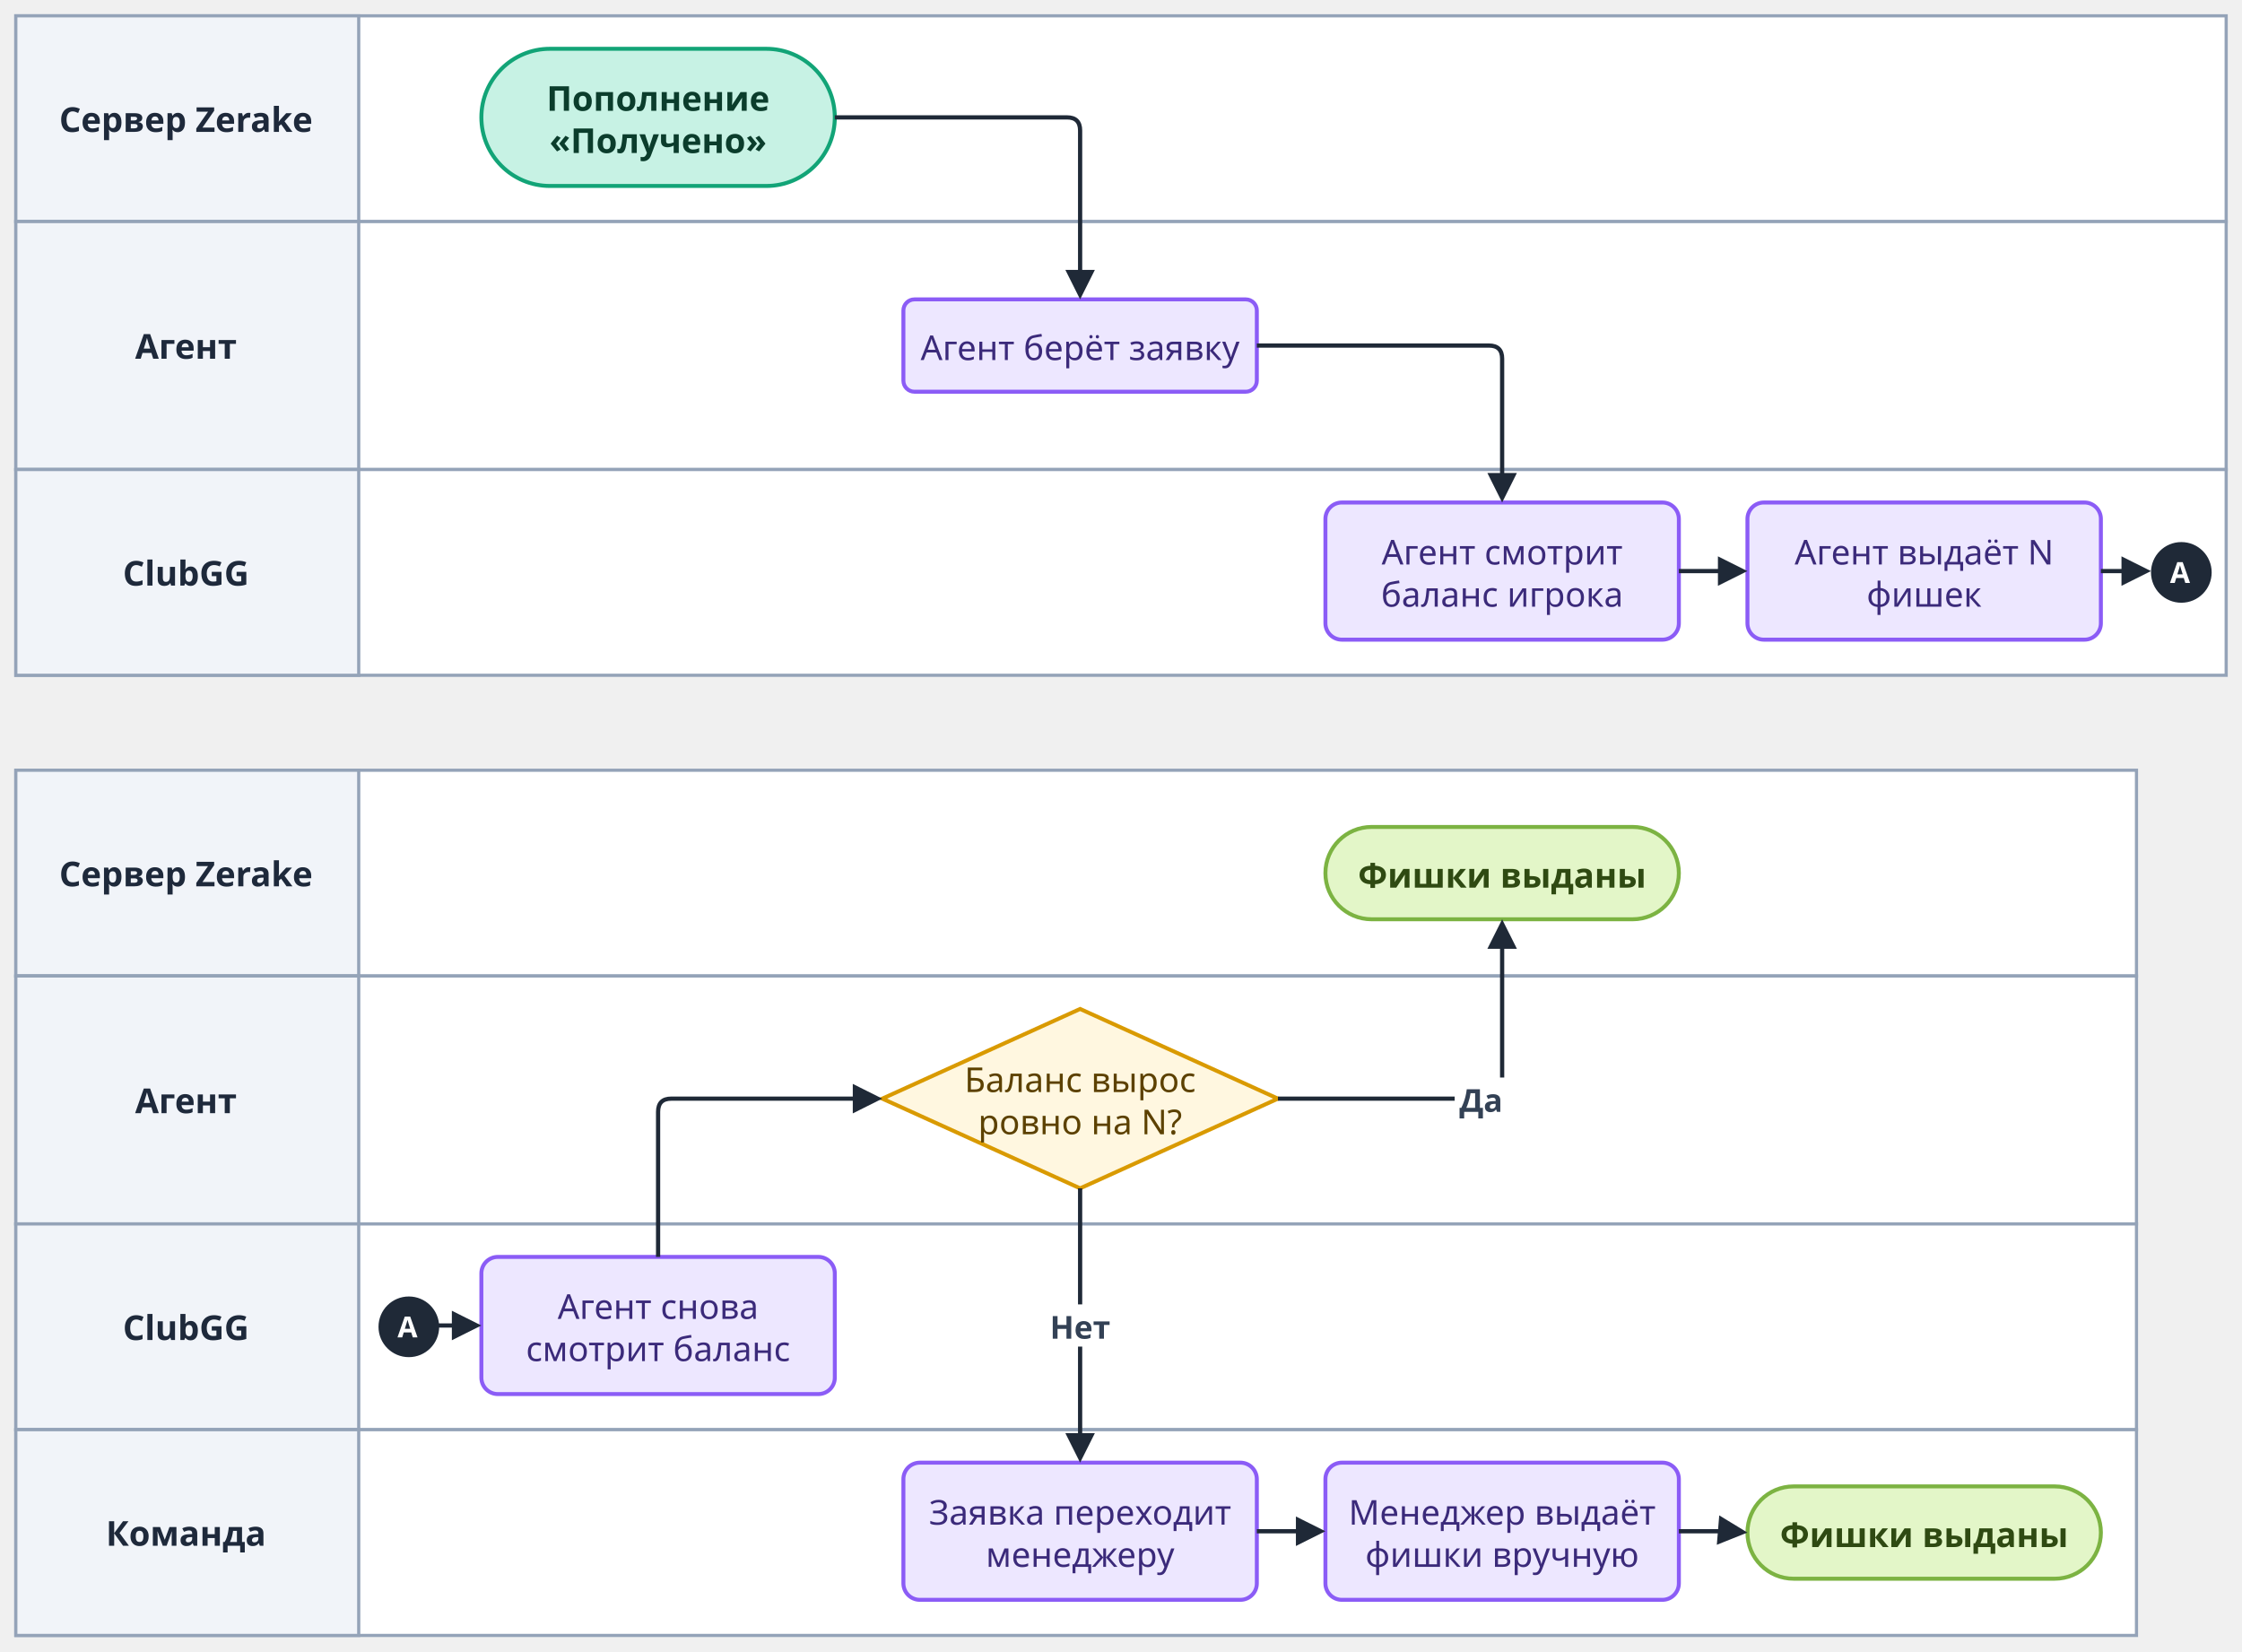
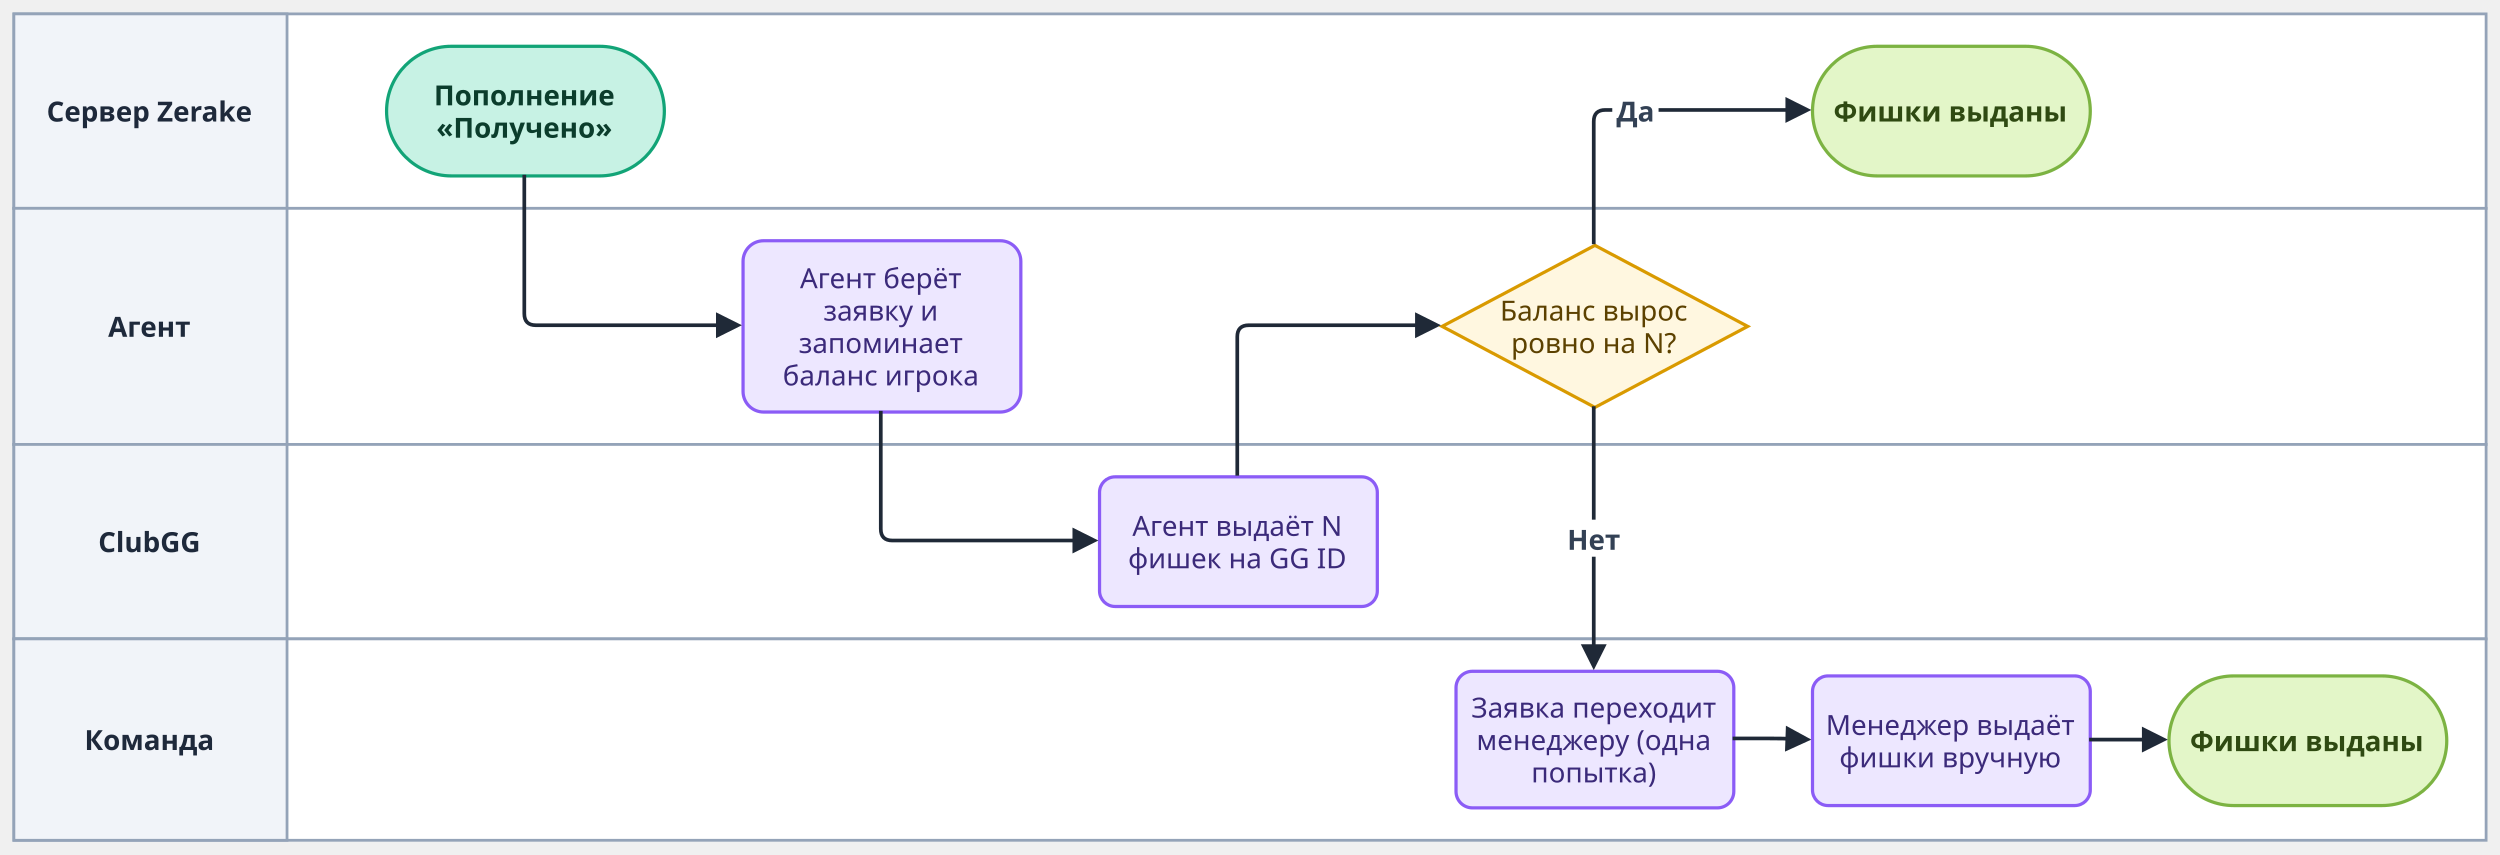
- <svg xmlns="http://www.w3.org/2000/svg" width="850" height="626" role="img" aria-label="Агент выдаёт фишки" viewBox="775.5 -5.5 850 626" style="">
+ <svg xmlns="http://www.w3.org/2000/svg" width="1080" height="369" role="img" aria-label="Агент выдаёт фишки" viewBox="660.5 -4.5 1080 369" style="">
  <g>
    <g />
-     <g transform="translate(781,0) scale(1)">
+     <g transform="translate(666,1) scale(1)">
      <g transform="translate(0.5,0.5)" style="visibility: visible;">
-         <rect x="0" y="0" width="838" height="78" fill="#ffffff" stroke="#94a3b8" stroke-width="1.2" pointer-events="all" style="fill: light-dark(rgb(255, 255, 255), rgb(18, 18, 18)); stroke: light-dark(rgb(148, 163, 184), rgb(87, 100, 118));" />
+         <rect x="0" y="0" width="1068" height="84" fill="#ffffff" stroke="#94a3b8" stroke-width="1.2" pointer-events="all" style="fill: light-dark(rgb(255, 255, 255), rgb(18, 18, 18)); stroke: light-dark(rgb(148, 163, 184), rgb(87, 100, 118));" />
      </g>
      <g transform="translate(0.5,0.5)" style="visibility: visible;">
-         <rect x="0" y="0" width="130" height="78" fill="#f1f4f9" stroke="#94a3b8" stroke-width="1.2" pointer-events="all" style="fill: light-dark(rgb(241, 244, 249), rgb(25, 28, 32)); stroke: light-dark(rgb(148, 163, 184), rgb(87, 100, 118));" />
+         <rect x="0" y="0" width="118" height="84" fill="#f1f4f9" stroke="#94a3b8" stroke-width="1.2" pointer-events="all" style="fill: light-dark(rgb(241, 244, 249), rgb(25, 28, 32)); stroke: light-dark(rgb(148, 163, 184), rgb(87, 100, 118));" />
      </g>
      <g style="">
-         <g fill="#1E293B" font-family="'Segoe UI'" font-weight="bold" text-anchor="middle" font-size="13px" style="fill: light-dark(rgb(30, 41, 59), rgb(195, 204, 220));">
-           <text x="65" y="44.5">Сервер Zerake</text>
+         <g fill="#1E293B" font-family="'Segoe UI'" font-weight="bold" text-anchor="middle" font-size="12px" style="fill: light-dark(rgb(30, 41, 59), rgb(195, 204, 220));">
+           <text x="59" y="47">Сервер Zerake</text>
        </g>
      </g>
      <g transform="translate(0.5,0.5)" style="visibility: visible;">
-         <rect x="0" y="78" width="838" height="94" fill="#ffffff" stroke="#94a3b8" stroke-width="1.2" pointer-events="all" style="fill: light-dark(rgb(255, 255, 255), rgb(18, 18, 18)); stroke: light-dark(rgb(148, 163, 184), rgb(87, 100, 118));" />
+         <rect x="0" y="84" width="1068" height="102" fill="#ffffff" stroke="#94a3b8" stroke-width="1.2" pointer-events="all" style="fill: light-dark(rgb(255, 255, 255), rgb(18, 18, 18)); stroke: light-dark(rgb(148, 163, 184), rgb(87, 100, 118));" />
      </g>
      <g transform="translate(0.5,0.5)" style="visibility: visible;">
-         <rect x="0" y="78" width="130" height="94" fill="#f1f4f9" stroke="#94a3b8" stroke-width="1.2" pointer-events="all" style="fill: light-dark(rgb(241, 244, 249), rgb(25, 28, 32)); stroke: light-dark(rgb(148, 163, 184), rgb(87, 100, 118));" />
+         <rect x="0" y="84" width="118" height="102" fill="#f1f4f9" stroke="#94a3b8" stroke-width="1.2" pointer-events="all" style="fill: light-dark(rgb(241, 244, 249), rgb(25, 28, 32)); stroke: light-dark(rgb(148, 163, 184), rgb(87, 100, 118));" />
      </g>
      <g style="">
-         <g fill="#1E293B" font-family="'Segoe UI'" font-weight="bold" text-anchor="middle" font-size="13px" style="fill: light-dark(rgb(30, 41, 59), rgb(195, 204, 220));">
-           <text x="65" y="130.5">Агент</text>
+         <g fill="#1E293B" font-family="'Segoe UI'" font-weight="bold" text-anchor="middle" font-size="12px" style="fill: light-dark(rgb(30, 41, 59), rgb(195, 204, 220));">
+           <text x="59" y="140">Агент</text>
        </g>
      </g>
      <g transform="translate(0.5,0.5)" style="visibility: visible;">
-         <rect x="0" y="172" width="838" height="78" fill="#ffffff" stroke="#94a3b8" stroke-width="1.2" pointer-events="all" style="fill: light-dark(rgb(255, 255, 255), rgb(18, 18, 18)); stroke: light-dark(rgb(148, 163, 184), rgb(87, 100, 118));" />
+         <rect x="0" y="186" width="1068" height="84" fill="#ffffff" stroke="#94a3b8" stroke-width="1.2" pointer-events="all" style="fill: light-dark(rgb(255, 255, 255), rgb(18, 18, 18)); stroke: light-dark(rgb(148, 163, 184), rgb(87, 100, 118));" />
      </g>
      <g transform="translate(0.5,0.5)" style="visibility: visible;">
-         <rect x="0" y="172" width="130" height="78" fill="#f1f4f9" stroke="#94a3b8" stroke-width="1.2" pointer-events="all" style="fill: light-dark(rgb(241, 244, 249), rgb(25, 28, 32)); stroke: light-dark(rgb(148, 163, 184), rgb(87, 100, 118));" />
+         <rect x="0" y="186" width="118" height="84" fill="#f1f4f9" stroke="#94a3b8" stroke-width="1.2" pointer-events="all" style="fill: light-dark(rgb(241, 244, 249), rgb(25, 28, 32)); stroke: light-dark(rgb(148, 163, 184), rgb(87, 100, 118));" />
      </g>
      <g style="">
-         <g fill="#1E293B" font-family="'Segoe UI'" font-weight="bold" text-anchor="middle" font-size="13px" style="fill: light-dark(rgb(30, 41, 59), rgb(195, 204, 220));">
-           <text x="65" y="216.5">ClubGG</text>
+         <g fill="#1E293B" font-family="'Segoe UI'" font-weight="bold" text-anchor="middle" font-size="12px" style="fill: light-dark(rgb(30, 41, 59), rgb(195, 204, 220));">
+           <text x="59" y="233">ClubGG</text>
        </g>
      </g>
      <g transform="translate(0.5,0.5)" style="visibility: visible;">
-         <rect x="0" y="286" width="804" height="78" fill="#ffffff" stroke="#94a3b8" stroke-width="1.2" pointer-events="all" style="fill: light-dark(rgb(255, 255, 255), rgb(18, 18, 18)); stroke: light-dark(rgb(148, 163, 184), rgb(87, 100, 118));" />
+         <rect x="0" y="270" width="1068" height="87" fill="#ffffff" stroke="#94a3b8" stroke-width="1.2" pointer-events="all" style="fill: light-dark(rgb(255, 255, 255), rgb(18, 18, 18)); stroke: light-dark(rgb(148, 163, 184), rgb(87, 100, 118));" />
      </g>
      <g transform="translate(0.5,0.5)" style="visibility: visible;">
-         <rect x="0" y="286" width="130" height="78" fill="#f1f4f9" stroke="#94a3b8" stroke-width="1.2" pointer-events="all" style="fill: light-dark(rgb(241, 244, 249), rgb(25, 28, 32)); stroke: light-dark(rgb(148, 163, 184), rgb(87, 100, 118));" />
+         <rect x="0" y="270" width="118" height="87" fill="#f1f4f9" stroke="#94a3b8" stroke-width="1.2" pointer-events="all" style="fill: light-dark(rgb(241, 244, 249), rgb(25, 28, 32)); stroke: light-dark(rgb(148, 163, 184), rgb(87, 100, 118));" />
      </g>
      <g style="">
-         <g fill="#1E293B" font-family="'Segoe UI'" font-weight="bold" text-anchor="middle" font-size="13px" style="fill: light-dark(rgb(30, 41, 59), rgb(195, 204, 220));">
-           <text x="65" y="330.5">Сервер Zerake</text>
+         <g fill="#1E293B" font-family="'Segoe UI'" font-weight="bold" text-anchor="middle" font-size="12px" style="fill: light-dark(rgb(30, 41, 59), rgb(195, 204, 220));">
+           <text x="59" y="318.5">Команда</text>
        </g>
      </g>
      <g transform="translate(0.5,0.5)" style="visibility: visible;">
-         <rect x="0" y="364" width="804" height="94" fill="#ffffff" stroke="#94a3b8" stroke-width="1.2" pointer-events="all" style="fill: light-dark(rgb(255, 255, 255), rgb(18, 18, 18)); stroke: light-dark(rgb(148, 163, 184), rgb(87, 100, 118));" />
-       </g>
-       <g transform="translate(0.5,0.5)" style="visibility: visible;">
-         <rect x="0" y="364" width="130" height="94" fill="#f1f4f9" stroke="#94a3b8" stroke-width="1.2" pointer-events="all" style="fill: light-dark(rgb(241, 244, 249), rgb(25, 28, 32)); stroke: light-dark(rgb(148, 163, 184), rgb(87, 100, 118));" />
+         <rect x="161" y="14" width="120" height="56" rx="28" ry="28" fill="#c7f2e4" stroke="#12a477" stroke-width="1.4" pointer-events="all" style="fill: light-dark(rgb(199, 242, 228), rgb(9, 46, 34)); stroke: light-dark(rgb(18, 164, 119), rgb(29, 155, 116));" />
      </g>
      <g style="">
-         <g fill="#1E293B" font-family="'Segoe UI'" font-weight="bold" text-anchor="middle" font-size="13px" style="fill: light-dark(rgb(30, 41, 59), rgb(195, 204, 220));">
-           <text x="65" y="416.5">Агент</text>
+         <g fill="#0B3D2C" font-family="'Segoe UI'" font-weight="bold" text-anchor="middle" font-size="12px" style="fill: light-dark(rgb(11, 61, 44), rgb(162, 205, 191));">
+           <text x="221" y="40">Пополнение</text>
+           <text x="221" y="54">«Получено»</text>
        </g>
      </g>
      <g transform="translate(0.5,0.5)" style="visibility: visible;">
-         <rect x="0" y="458" width="804" height="78" fill="#ffffff" stroke="#94a3b8" stroke-width="1.2" pointer-events="all" style="fill: light-dark(rgb(255, 255, 255), rgb(18, 18, 18)); stroke: light-dark(rgb(148, 163, 184), rgb(87, 100, 118));" />
-       </g>
-       <g transform="translate(0.5,0.5)" style="visibility: visible;">
-         <rect x="0" y="458" width="130" height="78" fill="#f1f4f9" stroke="#94a3b8" stroke-width="1.2" pointer-events="all" style="fill: light-dark(rgb(241, 244, 249), rgb(25, 28, 32)); stroke: light-dark(rgb(148, 163, 184), rgb(87, 100, 118));" />
+         <rect x="315" y="98" width="120" height="74" rx="8.88" ry="8.88" fill="#ede7ff" stroke="#8b5cf6" stroke-width="1.4" pointer-events="all" style="fill: light-dark(rgb(237, 231, 255), rgb(38, 33, 53)); stroke: light-dark(rgb(139, 92, 246), rgb(162, 122, 254));" />
      </g>
      <g style="">
-         <g fill="#1E293B" font-family="'Segoe UI'" font-weight="bold" text-anchor="middle" font-size="13px" style="fill: light-dark(rgb(30, 41, 59), rgb(195, 204, 220));">
-           <text x="65" y="502.5">ClubGG</text>
+         <g fill="#3B2A7A" font-family="'Segoe UI'" text-anchor="middle" font-size="12px" style="fill: light-dark(rgb(59, 42, 122), rgb(200, 185, 254));">
+           <text x="375" y="119">Агент берёт</text>
+           <text x="375" y="133">заявку и</text>
+           <text x="375" y="147">запоминает</text>
+           <text x="375" y="161">баланс игрока</text>
        </g>
      </g>
      <g transform="translate(0.5,0.5)" style="visibility: visible;">
-         <rect x="0" y="536" width="804" height="78" fill="#ffffff" stroke="#94a3b8" stroke-width="1.2" pointer-events="all" style="fill: light-dark(rgb(255, 255, 255), rgb(18, 18, 18)); stroke: light-dark(rgb(148, 163, 184), rgb(87, 100, 118));" />
+         <rect x="469" y="200" width="120" height="56" rx="6.72" ry="6.72" fill="#ede7ff" stroke="#8b5cf6" stroke-width="1.4" pointer-events="all" style="fill: light-dark(rgb(237, 231, 255), rgb(38, 33, 53)); stroke: light-dark(rgb(139, 92, 246), rgb(162, 122, 254));" />
+       </g>
+       <g style="">
+         <g fill="#3B2A7A" font-family="'Segoe UI'" text-anchor="middle" font-size="12px" style="fill: light-dark(rgb(59, 42, 122), rgb(200, 185, 254));">
+           <text x="529" y="226">Агент выдаёт N</text>
+           <text x="529" y="240">фишек на GG ID</text>
+         </g>
      </g>
      <g transform="translate(0.5,0.5)" style="visibility: visible;">
-         <rect x="0" y="536" width="130" height="78" fill="#f1f4f9" stroke="#94a3b8" stroke-width="1.2" pointer-events="all" style="fill: light-dark(rgb(241, 244, 249), rgb(25, 28, 32)); stroke: light-dark(rgb(148, 163, 184), rgb(87, 100, 118));" />
+         <path d="M 683 100 L 749 135 L 683 170 L 617 135 Z" fill="#fff7e0" stroke="#d99a00" stroke-width="1.4" stroke-miterlimit="10" pointer-events="all" style="fill: light-dark(rgb(255, 247, 224), rgb(32, 25, 5)); stroke: light-dark(rgb(217, 154, 0), rgb(155, 101, 0));" />
      </g>
      <g style="">
-         <g fill="#1E293B" font-family="'Segoe UI'" font-weight="bold" text-anchor="middle" font-size="13px" style="fill: light-dark(rgb(30, 41, 59), rgb(195, 204, 220));">
-           <text x="65" y="580.5">Команда</text>
+         <g fill="#5C4100" font-family="'Segoe UI'" text-anchor="middle" font-size="12px" style="fill: light-dark(rgb(92, 65, 0), rgb(202, 179, 123));">
+           <text x="683" y="133">Баланс вырос</text>
+           <text x="683" y="147">ровно на N?</text>
+         </g>
+       </g>
+       <g transform="translate(0.5,0.5)" style="visibility: visible;">
+         <rect x="777" y="14" width="120" height="56" rx="28" ry="28" fill="#e3f6c8" stroke="#7cb342" stroke-width="1.4" pointer-events="all" style="fill: light-dark(rgb(227, 246, 200), rgb(22, 38, 0)); stroke: light-dark(rgb(124, 179, 66), rgb(69, 117, 20));" />
+       </g>
+       <g style="">
+         <g fill="#2F4A12" font-family="'Segoe UI'" font-weight="bold" text-anchor="middle" font-size="12px" style="fill: light-dark(rgb(47, 74, 18), rgb(168, 191, 143));">
+           <text x="837" y="47">Фишки выданы</text>
+         </g>
+       </g>
+       <g transform="translate(0.5,0.5)" style="visibility: visible;">
+         <rect x="623" y="284" width="120" height="59" rx="7.08" ry="7.08" fill="#ede7ff" stroke="#8b5cf6" stroke-width="1.4" pointer-events="all" style="fill: light-dark(rgb(237, 231, 255), rgb(38, 33, 53)); stroke: light-dark(rgb(139, 92, 246), rgb(162, 122, 254));" />
+       </g>
+       <g style="">
+         <g fill="#3B2A7A" font-family="'Segoe UI'" text-anchor="middle" font-size="12px" style="fill: light-dark(rgb(59, 42, 122), rgb(200, 185, 254));">
+           <text x="683" y="304.5">Заявка переходит</text>
+           <text x="683" y="318.5">менеджеру (одна</text>
+           <text x="683" y="332.5">попытка)</text>
+         </g>
+       </g>
+       <g transform="translate(0.5,0.5)" style="visibility: visible;">
+         <rect x="777" y="286" width="120" height="56" rx="6.72" ry="6.72" fill="#ede7ff" stroke="#8b5cf6" stroke-width="1.4" pointer-events="all" style="fill: light-dark(rgb(237, 231, 255), rgb(38, 33, 53)); stroke: light-dark(rgb(139, 92, 246), rgb(162, 122, 254));" />
+       </g>
+       <g style="">
+         <g fill="#3B2A7A" font-family="'Segoe UI'" text-anchor="middle" font-size="12px" style="fill: light-dark(rgb(59, 42, 122), rgb(200, 185, 254));">
+           <text x="837" y="312">Менеджер выдаёт</text>
+           <text x="837" y="326">фишки вручную</text>
+         </g>
+       </g>
+       <g transform="translate(0.5,0.5)" style="visibility: visible;">
+         <rect x="931" y="286" width="120" height="56" rx="28" ry="28" fill="#e3f6c8" stroke="#7cb342" stroke-width="1.4" pointer-events="all" style="fill: light-dark(rgb(227, 246, 200), rgb(22, 38, 0)); stroke: light-dark(rgb(124, 179, 66), rgb(69, 117, 20));" />
+       </g>
+       <g style="">
+         <g fill="#2F4A12" font-family="'Segoe UI'" font-weight="bold" text-anchor="middle" font-size="12px" style="fill: light-dark(rgb(47, 74, 18), rgb(168, 191, 143));">
+           <text x="991" y="319">Фишки выданы</text>
        </g>
      </g>
      <g style="visibility: visible;">
-         <rect x="177" y="13" width="134" height="52" rx="26" ry="26" fill="#c7f2e4" stroke="#12a477" stroke-width="1.5" pointer-events="all" style="fill: light-dark(rgb(199, 242, 228), rgb(9, 46, 34)); stroke: light-dark(rgb(18, 164, 119), rgb(29, 155, 116));" />
+         <path d="M 221 70 L 221 130 Q 221 135 226 135 L 304.61 135" fill="none" stroke="white" stroke-width="9.6" stroke-miterlimit="10" pointer-events="stroke" style="stroke: light-dark(rgb(31, 41, 55), rgb(196, 204, 216));" visibility="hidden" vector-effect="non-scaling-stroke" />
+         <path d="M 221 70 L 221 130 Q 221 135 226 135 L 304.61 135" fill="none" stroke="#1f2937" stroke-width="1.6" stroke-miterlimit="10" pointer-events="stroke" style="stroke: light-dark(rgb(31, 41, 55), rgb(196, 204, 216));" />
+         <path d="M 313.21 135 L 304.61 139.3 L 304.61 130.7 Z" fill="#1f2937" stroke="#1f2937" stroke-width="1.6" stroke-miterlimit="10" pointer-events="all" style="fill: light-dark(rgb(31, 41, 55), rgb(196, 204, 216)); stroke: light-dark(rgb(31, 41, 55), rgb(196, 204, 216));" />
+       </g>
+       <g style="visibility: visible;">
+         <path d="M 375 172 L 375 223 Q 375 228 380 228 L 458.61 228" fill="none" stroke="white" stroke-width="9.6" stroke-miterlimit="10" pointer-events="stroke" style="stroke: light-dark(rgb(31, 41, 55), rgb(196, 204, 216));" visibility="hidden" vector-effect="non-scaling-stroke" />
+         <path d="M 375 172 L 375 223 Q 375 228 380 228 L 458.61 228" fill="none" stroke="#1f2937" stroke-width="1.6" stroke-miterlimit="10" pointer-events="stroke" style="stroke: light-dark(rgb(31, 41, 55), rgb(196, 204, 216));" />
+         <path d="M 467.21 228 L 458.61 232.3 L 458.61 223.7 Z" fill="#1f2937" stroke="#1f2937" stroke-width="1.6" stroke-miterlimit="10" pointer-events="all" style="fill: light-dark(rgb(31, 41, 55), rgb(196, 204, 216)); stroke: light-dark(rgb(31, 41, 55), rgb(196, 204, 216));" />
+       </g>
+       <g style="visibility: visible;">
+         <path d="M 529 200 L 529 140 Q 529 135 534 135 L 606.61 135" fill="none" stroke="white" stroke-width="9.6" stroke-miterlimit="10" pointer-events="stroke" style="stroke: light-dark(rgb(31, 41, 55), rgb(196, 204, 216));" visibility="hidden" vector-effect="non-scaling-stroke" />
+         <path d="M 529 200 L 529 140 Q 529 135 534 135 L 606.61 135" fill="none" stroke="#1f2937" stroke-width="1.6" stroke-miterlimit="10" pointer-events="stroke" style="stroke: light-dark(rgb(31, 41, 55), rgb(196, 204, 216));" />
+         <path d="M 615.21 135 L 606.61 139.3 L 606.61 130.7 Z" fill="#1f2937" stroke="#1f2937" stroke-width="1.6" stroke-miterlimit="10" pointer-events="all" style="fill: light-dark(rgb(31, 41, 55), rgb(196, 204, 216)); stroke: light-dark(rgb(31, 41, 55), rgb(196, 204, 216));" />
+       </g>
+       <g style="visibility: visible;">
+         <path d="M 683 100 L 683 47 Q 683 42 688 42 L 766.61 42" fill="none" stroke="white" stroke-width="9.6" stroke-miterlimit="10" pointer-events="stroke" style="stroke: light-dark(rgb(31, 41, 55), rgb(196, 204, 216));" visibility="hidden" vector-effect="non-scaling-stroke" />
+         <path d="M 683 100 L 683 47 Q 683 42 688 42 L 766.61 42" fill="none" stroke="#1f2937" stroke-width="1.6" stroke-miterlimit="10" pointer-events="stroke" style="stroke: light-dark(rgb(31, 41, 55), rgb(196, 204, 216));" />
+         <path d="M 775.21 42 L 766.61 46.3 L 766.61 37.7 Z" fill="#1f2937" stroke="#1f2937" stroke-width="1.6" stroke-miterlimit="10" pointer-events="all" style="fill: light-dark(rgb(31, 41, 55), rgb(196, 204, 216)); stroke: light-dark(rgb(31, 41, 55), rgb(196, 204, 216));" />
      </g>
      <g style="">
-         <g fill="#0B3D2C" font-family="'Segoe UI'" font-weight="bold" text-anchor="middle" font-size="13px" style="fill: light-dark(rgb(11, 61, 44), rgb(162, 205, 191));">
-           <text x="244" y="36.5">Пополнение</text>
-           <text x="244" y="52.5">«Получено»</text>
+         <g fill="#334155" font-family="'Segoe UI'" font-weight="bold" text-anchor="middle" font-size="12px" style="fill: light-dark(rgb(51, 65, 85), rgb(172, 184, 201));">
+           <rect fill="#FFFFFF" stroke="none" x="691" y="34" width="20" height="16" stroke-width="0" style="fill: light-dark(rgb(255, 255, 255), rgb(18, 18, 18));" />
+           <text x="701" y="47">Да</text>
        </g>
      </g>
      <g style="visibility: visible;">
-         <rect x="337" y="108" width="134" height="35" rx="4.2" ry="4.2" fill="#ede7ff" stroke="#8b5cf6" stroke-width="1.5" pointer-events="all" style="fill: light-dark(rgb(237, 231, 255), rgb(38, 33, 53)); stroke: light-dark(rgb(139, 92, 246), rgb(162, 122, 254));" />
+         <path d="M 683 170 L 683 273.61" fill="none" stroke="white" stroke-width="9.6" stroke-miterlimit="10" pointer-events="stroke" style="stroke: light-dark(rgb(31, 41, 55), rgb(196, 204, 216));" visibility="hidden" vector-effect="non-scaling-stroke" />
+         <path d="M 683 170 L 683 273.61" fill="none" stroke="#1f2937" stroke-width="1.6" stroke-miterlimit="10" pointer-events="stroke" style="stroke: light-dark(rgb(31, 41, 55), rgb(196, 204, 216));" />
+         <path d="M 683 282.21 L 678.7 273.61 L 687.3 273.61 Z" fill="#1f2937" stroke="#1f2937" stroke-width="1.6" stroke-miterlimit="10" pointer-events="all" style="fill: light-dark(rgb(31, 41, 55), rgb(196, 204, 216)); stroke: light-dark(rgb(31, 41, 55), rgb(196, 204, 216));" />
      </g>
      <g style="">
-         <g fill="#3B2A7A" font-family="'Segoe UI'" text-anchor="middle" font-size="13px" style="fill: light-dark(rgb(59, 42, 122), rgb(200, 185, 254));">
-           <text x="404" y="131">Агент берёт заявку</text>
+         <g fill="#334155" font-family="'Segoe UI'" font-weight="bold" text-anchor="middle" font-size="12px" style="fill: light-dark(rgb(51, 65, 85), rgb(172, 184, 201));">
+           <rect fill="#FFFFFF" stroke="none" x="671" y="219" width="24" height="16" stroke-width="0" style="fill: light-dark(rgb(255, 255, 255), rgb(18, 18, 18));" />
+           <text x="683" y="232">Нет</text>
        </g>
      </g>
      <g style="visibility: visible;">
-         <rect x="497" y="185" width="134" height="52" rx="6.24" ry="6.24" fill="#ede7ff" stroke="#8b5cf6" stroke-width="1.5" pointer-events="all" style="fill: light-dark(rgb(237, 231, 255), rgb(38, 33, 53)); stroke: light-dark(rgb(139, 92, 246), rgb(162, 122, 254));" />
-       </g>
-       <g style="">
-         <g fill="#3B2A7A" font-family="'Segoe UI'" text-anchor="middle" font-size="13px" style="fill: light-dark(rgb(59, 42, 122), rgb(200, 185, 254));">
-           <text x="564" y="208.5">Агент смотрит</text>
-           <text x="564" y="224.5">баланс игрока</text>
-         </g>
+         <path d="M 743 313.5 L 758 313.5 Q 763 313.5 764.81 313.56 L 766.62 313.63" fill="none" stroke="white" stroke-width="9.6" stroke-miterlimit="10" pointer-events="stroke" style="stroke: light-dark(rgb(31, 41, 55), rgb(196, 204, 216));" visibility="hidden" vector-effect="non-scaling-stroke" />
+         <path d="M 743 313.5 L 758 313.5 Q 763 313.5 764.81 313.56 L 766.62 313.63" fill="none" stroke="#1f2937" stroke-width="1.6" stroke-miterlimit="10" pointer-events="stroke" style="stroke: light-dark(rgb(31, 41, 55), rgb(196, 204, 216));" />
+         <path d="M 775.21 313.94 L 766.46 317.93 L 766.77 309.33 Z" fill="#1f2937" stroke="#1f2937" stroke-width="1.6" stroke-miterlimit="10" pointer-events="all" style="fill: light-dark(rgb(31, 41, 55), rgb(196, 204, 216)); stroke: light-dark(rgb(31, 41, 55), rgb(196, 204, 216));" />
      </g>
      <g style="visibility: visible;">
-         <rect x="657" y="185" width="134" height="52" rx="6.24" ry="6.24" fill="#ede7ff" stroke="#8b5cf6" stroke-width="1.5" pointer-events="all" style="fill: light-dark(rgb(237, 231, 255), rgb(38, 33, 53)); stroke: light-dark(rgb(139, 92, 246), rgb(162, 122, 254));" />
-       </g>
-       <g style="">
-         <g fill="#3B2A7A" font-family="'Segoe UI'" text-anchor="middle" font-size="13px" style="fill: light-dark(rgb(59, 42, 122), rgb(200, 185, 254));">
-           <text x="724" y="208.5">Агент выдаёт N</text>
-           <text x="724" y="224.5">фишек</text>
-         </g>
-       </g>
-       <g style="visibility: visible;">
-         <rect x="177" y="471" width="134" height="52" rx="6.24" ry="6.24" fill="#ede7ff" stroke="#8b5cf6" stroke-width="1.5" pointer-events="all" style="fill: light-dark(rgb(237, 231, 255), rgb(38, 33, 53)); stroke: light-dark(rgb(139, 92, 246), rgb(162, 122, 254));" />
-       </g>
-       <g style="">
-         <g fill="#3B2A7A" font-family="'Segoe UI'" text-anchor="middle" font-size="13px" style="fill: light-dark(rgb(59, 42, 122), rgb(200, 185, 254));">
-           <text x="244" y="494.5">Агент снова</text>
-           <text x="244" y="510.5">смотрит баланс</text>
-         </g>
-       </g>
-       <g style="visibility: visible;">
-         <path d="M 404 377 L 479 411 L 404 445 L 329 411 Z" fill="#fff7e0" stroke="#d99a00" stroke-width="1.5" stroke-miterlimit="10" pointer-events="all" style="fill: light-dark(rgb(255, 247, 224), rgb(32, 25, 5)); stroke: light-dark(rgb(217, 154, 0), rgb(155, 101, 0));" />
-       </g>
-       <g style="">
-         <g fill="#5C4100" font-family="'Segoe UI'" text-anchor="middle" font-size="13px" style="fill: light-dark(rgb(92, 65, 0), rgb(202, 179, 123));">
-           <text x="404" y="408.5">Баланс вырос</text>
-           <text x="404" y="424.5">ровно на N?</text>
-         </g>
-       </g>
-       <g style="visibility: visible;">
-         <rect x="337" y="549" width="134" height="52" rx="6.24" ry="6.24" fill="#ede7ff" stroke="#8b5cf6" stroke-width="1.5" pointer-events="all" style="fill: light-dark(rgb(237, 231, 255), rgb(38, 33, 53)); stroke: light-dark(rgb(139, 92, 246), rgb(162, 122, 254));" />
-       </g>
-       <g style="">
-         <g fill="#3B2A7A" font-family="'Segoe UI'" text-anchor="middle" font-size="13px" style="fill: light-dark(rgb(59, 42, 122), rgb(200, 185, 254));">
-           <text x="404" y="572.5">Заявка переходит</text>
-           <text x="404" y="588.5">менеджеру</text>
-         </g>
-       </g>
-       <g style="visibility: visible;">
-         <rect x="497" y="308" width="134" height="35" rx="17.5" ry="17.5" fill="#e3f6c8" stroke="#7cb342" stroke-width="1.5" pointer-events="all" style="fill: light-dark(rgb(227, 246, 200), rgb(22, 38, 0)); stroke: light-dark(rgb(124, 179, 66), rgb(69, 117, 20));" />
-       </g>
-       <g style="">
-         <g fill="#2F4A12" font-family="'Segoe UI'" font-weight="bold" text-anchor="middle" font-size="13px" style="fill: light-dark(rgb(47, 74, 18), rgb(168, 191, 143));">
-           <text x="564" y="331">Фишки выданы</text>
-         </g>
-       </g>
-       <g style="visibility: visible;">
-         <rect x="497" y="549" width="134" height="52" rx="6.24" ry="6.24" fill="#ede7ff" stroke="#8b5cf6" stroke-width="1.5" pointer-events="all" style="fill: light-dark(rgb(237, 231, 255), rgb(38, 33, 53)); stroke: light-dark(rgb(139, 92, 246), rgb(162, 122, 254));" />
-       </g>
-       <g style="">
-         <g fill="#3B2A7A" font-family="'Segoe UI'" text-anchor="middle" font-size="13px" style="fill: light-dark(rgb(59, 42, 122), rgb(200, 185, 254));">
-           <text x="564" y="572.5">Менеджер выдаёт</text>
-           <text x="564" y="588.5">фишки вручную</text>
-         </g>
-       </g>
-       <g style="visibility: visible;">
-         <rect x="657" y="558" width="134" height="35" rx="17.5" ry="17.5" fill="#e3f6c8" stroke="#7cb342" stroke-width="1.5" pointer-events="all" style="fill: light-dark(rgb(227, 246, 200), rgb(22, 38, 0)); stroke: light-dark(rgb(124, 179, 66), rgb(69, 117, 20));" />
-       </g>
-       <g style="">
-         <g fill="#2F4A12" font-family="'Segoe UI'" font-weight="bold" text-anchor="middle" font-size="13px" style="fill: light-dark(rgb(47, 74, 18), rgb(168, 191, 143));">
-           <text x="724" y="581">Фишки выданы</text>
-         </g>
-       </g>
-       <g style="visibility: visible;">
-         <path d="M 311 39 L 399 39 Q 404 39 404 44 L 404 97.61" fill="none" stroke="white" stroke-width="9.6" stroke-miterlimit="10" pointer-events="stroke" style="stroke: light-dark(rgb(31, 41, 55), rgb(196, 204, 216));" visibility="hidden" vector-effect="non-scaling-stroke" />
-         <path d="M 311 39 L 399 39 Q 404 39 404 44 L 404 97.61" fill="none" stroke="#1f2937" stroke-width="1.6" stroke-miterlimit="10" pointer-events="stroke" style="stroke: light-dark(rgb(31, 41, 55), rgb(196, 204, 216));" />
-         <path d="M 404 106.21 L 399.7 97.61 L 408.3 97.61 Z" fill="#1f2937" stroke="#1f2937" stroke-width="1.6" stroke-miterlimit="10" pointer-events="all" style="fill: light-dark(rgb(31, 41, 55), rgb(196, 204, 216)); stroke: light-dark(rgb(31, 41, 55), rgb(196, 204, 216));" />
-       </g>
-       <g style="visibility: visible;">
-         <path d="M 471 125.5 L 559 125.5 Q 564 125.5 564 130.5 L 564 174.61" fill="none" stroke="white" stroke-width="9.6" stroke-miterlimit="10" pointer-events="stroke" style="stroke: light-dark(rgb(31, 41, 55), rgb(196, 204, 216));" visibility="hidden" vector-effect="non-scaling-stroke" />
-         <path d="M 471 125.5 L 559 125.5 Q 564 125.5 564 130.5 L 564 174.61" fill="none" stroke="#1f2937" stroke-width="1.6" stroke-miterlimit="10" pointer-events="stroke" style="stroke: light-dark(rgb(31, 41, 55), rgb(196, 204, 216));" />
-         <path d="M 564 183.21 L 559.7 174.61 L 568.3 174.61 Z" fill="#1f2937" stroke="#1f2937" stroke-width="1.6" stroke-miterlimit="10" pointer-events="all" style="fill: light-dark(rgb(31, 41, 55), rgb(196, 204, 216)); stroke: light-dark(rgb(31, 41, 55), rgb(196, 204, 216));" />
-       </g>
-       <g style="visibility: visible;">
-         <path d="M 631 211 L 646 211 Q 651 211 646 211 L 641.5 211 Q 637 211 641.81 211 L 646.61 211" fill="none" stroke="white" stroke-width="9.6" stroke-miterlimit="10" pointer-events="stroke" style="stroke: light-dark(rgb(31, 41, 55), rgb(196, 204, 216));" visibility="hidden" vector-effect="non-scaling-stroke" />
-         <path d="M 631 211 L 646 211 Q 651 211 646 211 L 641.5 211 Q 637 211 641.81 211 L 646.61 211" fill="none" stroke="#1f2937" stroke-width="1.6" stroke-miterlimit="10" pointer-events="stroke" style="stroke: light-dark(rgb(31, 41, 55), rgb(196, 204, 216));" />
-         <path d="M 655.21 211 L 646.61 215.3 L 646.61 206.7 Z" fill="#1f2937" stroke="#1f2937" stroke-width="1.6" stroke-miterlimit="10" pointer-events="all" style="fill: light-dark(rgb(31, 41, 55), rgb(196, 204, 216)); stroke: light-dark(rgb(31, 41, 55), rgb(196, 204, 216));" />
-       </g>
-       <g transform="translate(0.5,0.5)" style="visibility: visible;">
-         <ellipse cx="821" cy="211" rx="11" ry="11" fill="#1f2937" stroke="#1f2937" pointer-events="all" style="fill: light-dark(rgb(31, 41, 55), rgb(196, 204, 216)); stroke: light-dark(rgb(31, 41, 55), rgb(196, 204, 216));" />
-       </g>
-       <g style="">
-         <g fill="#FFFFFF" font-family="'Segoe UI'" font-weight="bold" text-anchor="middle" font-size="11px" style="fill: light-dark(rgb(255, 255, 255), rgb(18, 18, 18));">
-           <text x="821" y="215.5">A</text>
-         </g>
-       </g>
-       <g transform="translate(0.5,0.5)" style="visibility: visible;">
-         <ellipse cx="149" cy="497" rx="11" ry="11" fill="#1f2937" stroke="#1f2937" pointer-events="all" style="fill: light-dark(rgb(31, 41, 55), rgb(196, 204, 216)); stroke: light-dark(rgb(31, 41, 55), rgb(196, 204, 216));" />
-       </g>
-       <g style="">
-         <g fill="#FFFFFF" font-family="'Segoe UI'" font-weight="bold" text-anchor="middle" font-size="11px" style="fill: light-dark(rgb(255, 255, 255), rgb(18, 18, 18));">
-           <text x="149" y="501.5">A</text>
-         </g>
-       </g>
-       <g style="visibility: visible;">
-         <path d="M 791 211 L 799.61 211" fill="none" stroke="white" stroke-width="9.6" stroke-miterlimit="10" pointer-events="stroke" style="stroke: light-dark(rgb(31, 41, 55), rgb(196, 204, 216));" visibility="hidden" vector-effect="non-scaling-stroke" />
-         <path d="M 791 211 L 799.61 211" fill="none" stroke="#1f2937" stroke-width="1.6" stroke-miterlimit="10" pointer-events="stroke" style="stroke: light-dark(rgb(31, 41, 55), rgb(196, 204, 216));" />
-         <path d="M 808.21 211 L 799.61 215.3 L 799.61 206.7 Z" fill="#1f2937" stroke="#1f2937" stroke-width="1.6" stroke-miterlimit="10" pointer-events="all" style="fill: light-dark(rgb(31, 41, 55), rgb(196, 204, 216)); stroke: light-dark(rgb(31, 41, 55), rgb(196, 204, 216));" />
-       </g>
-       <g style="visibility: visible;">
-         <path d="M 160 497 L 166.61 497" fill="none" stroke="white" stroke-width="9.6" stroke-miterlimit="10" pointer-events="stroke" style="stroke: light-dark(rgb(31, 41, 55), rgb(196, 204, 216));" visibility="hidden" vector-effect="non-scaling-stroke" />
-         <path d="M 160 497 L 166.61 497" fill="none" stroke="#1f2937" stroke-width="1.6" stroke-miterlimit="10" pointer-events="stroke" style="stroke: light-dark(rgb(31, 41, 55), rgb(196, 204, 216));" />
-         <path d="M 175.21 497 L 166.61 501.3 L 166.61 492.7 Z" fill="#1f2937" stroke="#1f2937" stroke-width="1.6" stroke-miterlimit="10" pointer-events="all" style="fill: light-dark(rgb(31, 41, 55), rgb(196, 204, 216)); stroke: light-dark(rgb(31, 41, 55), rgb(196, 204, 216));" />
-       </g>
-       <g style="visibility: visible;">
-         <path d="M 244 471 L 244 416 Q 244 411 249 411 L 318.61 411" fill="none" stroke="white" stroke-width="9.6" stroke-miterlimit="10" pointer-events="stroke" style="stroke: light-dark(rgb(31, 41, 55), rgb(196, 204, 216));" visibility="hidden" vector-effect="non-scaling-stroke" />
-         <path d="M 244 471 L 244 416 Q 244 411 249 411 L 318.61 411" fill="none" stroke="#1f2937" stroke-width="1.6" stroke-miterlimit="10" pointer-events="stroke" style="stroke: light-dark(rgb(31, 41, 55), rgb(196, 204, 216));" />
-         <path d="M 327.21 411 L 318.61 415.3 L 318.61 406.7 Z" fill="#1f2937" stroke="#1f2937" stroke-width="1.6" stroke-miterlimit="10" pointer-events="all" style="fill: light-dark(rgb(31, 41, 55), rgb(196, 204, 216)); stroke: light-dark(rgb(31, 41, 55), rgb(196, 204, 216));" />
-       </g>
-       <g style="visibility: visible;">
-         <path d="M 479 411 L 559 411 Q 564 411 564 406 L 564 353.39" fill="none" stroke="white" stroke-width="9.6" stroke-miterlimit="10" pointer-events="stroke" style="stroke: light-dark(rgb(31, 41, 55), rgb(196, 204, 216));" visibility="hidden" vector-effect="non-scaling-stroke" />
-         <path d="M 479 411 L 559 411 Q 564 411 564 406 L 564 353.39" fill="none" stroke="#1f2937" stroke-width="1.6" stroke-miterlimit="10" pointer-events="stroke" style="stroke: light-dark(rgb(31, 41, 55), rgb(196, 204, 216));" />
-         <path d="M 564 344.79 L 568.3 353.39 L 559.7 353.39 Z" fill="#1f2937" stroke="#1f2937" stroke-width="1.6" stroke-miterlimit="10" pointer-events="all" style="fill: light-dark(rgb(31, 41, 55), rgb(196, 204, 216)); stroke: light-dark(rgb(31, 41, 55), rgb(196, 204, 216));" />
-       </g>
-       <g style="">
-         <g fill="#334155" font-family="'Segoe UI'" font-weight="bold" text-anchor="middle" font-size="12px" style="fill: light-dark(rgb(51, 65, 85), rgb(172, 184, 201));">
-           <rect fill="#FFFFFF" stroke="none" x="546" y="403" width="20" height="16" stroke-width="0" style="fill: light-dark(rgb(255, 255, 255), rgb(18, 18, 18));" />
-           <text x="556" y="416">Да</text>
-         </g>
-       </g>
-       <g style="visibility: visible;">
-         <path d="M 404 445 L 404 538.61" fill="none" stroke="white" stroke-width="9.6" stroke-miterlimit="10" pointer-events="stroke" style="stroke: light-dark(rgb(31, 41, 55), rgb(196, 204, 216));" visibility="hidden" vector-effect="non-scaling-stroke" />
-         <path d="M 404 445 L 404 538.61" fill="none" stroke="#1f2937" stroke-width="1.6" stroke-miterlimit="10" pointer-events="stroke" style="stroke: light-dark(rgb(31, 41, 55), rgb(196, 204, 216));" />
-         <path d="M 404 547.21 L 399.7 538.61 L 408.3 538.61 Z" fill="#1f2937" stroke="#1f2937" stroke-width="1.6" stroke-miterlimit="10" pointer-events="all" style="fill: light-dark(rgb(31, 41, 55), rgb(196, 204, 216)); stroke: light-dark(rgb(31, 41, 55), rgb(196, 204, 216));" />
-       </g>
-       <g style="">
-         <g fill="#334155" font-family="'Segoe UI'" font-weight="bold" text-anchor="middle" font-size="12px" style="fill: light-dark(rgb(51, 65, 85), rgb(172, 184, 201));">
-           <rect fill="#FFFFFF" stroke="none" x="392" y="489" width="24" height="16" stroke-width="0" style="fill: light-dark(rgb(255, 255, 255), rgb(18, 18, 18));" />
-           <text x="404" y="502">Нет</text>
-         </g>
-       </g>
-       <g style="visibility: visible;">
-         <path d="M 471 575 L 486 575 Q 491 575 486 575 L 481.5 575 Q 477 575 481.81 575 L 486.61 575" fill="none" stroke="white" stroke-width="9.6" stroke-miterlimit="10" pointer-events="stroke" style="stroke: light-dark(rgb(31, 41, 55), rgb(196, 204, 216));" visibility="hidden" vector-effect="non-scaling-stroke" />
-         <path d="M 471 575 L 486 575 Q 491 575 486 575 L 481.5 575 Q 477 575 481.81 575 L 486.61 575" fill="none" stroke="#1f2937" stroke-width="1.6" stroke-miterlimit="10" pointer-events="stroke" style="stroke: light-dark(rgb(31, 41, 55), rgb(196, 204, 216));" />
-         <path d="M 495.21 575 L 486.61 579.3 L 486.61 570.7 Z" fill="#1f2937" stroke="#1f2937" stroke-width="1.6" stroke-miterlimit="10" pointer-events="all" style="fill: light-dark(rgb(31, 41, 55), rgb(196, 204, 216)); stroke: light-dark(rgb(31, 41, 55), rgb(196, 204, 216));" />
-       </g>
-       <g style="visibility: visible;">
-         <path d="M 631 575 L 646 575 Q 651 575 648.82 574.82 L 646.65 574.64" fill="none" stroke="white" stroke-width="9.6" stroke-miterlimit="10" pointer-events="stroke" style="stroke: light-dark(rgb(31, 41, 55), rgb(196, 204, 216));" visibility="hidden" vector-effect="non-scaling-stroke" />
-         <path d="M 631 575 L 646 575 Q 651 575 648.82 574.82 L 646.65 574.64" fill="none" stroke="#1f2937" stroke-width="1.6" stroke-miterlimit="10" pointer-events="stroke" style="stroke: light-dark(rgb(31, 41, 55), rgb(196, 204, 216));" />
-         <path d="M 655.22 575.35 L 646.29 578.92 L 647 570.35 Z" fill="#1f2937" stroke="#1f2937" stroke-width="1.6" stroke-miterlimit="10" pointer-events="all" style="fill: light-dark(rgb(31, 41, 55), rgb(196, 204, 216)); stroke: light-dark(rgb(31, 41, 55), rgb(196, 204, 216));" />
+         <path d="M 897 314 L 912 314 Q 917 314 914 314 L 912.5 314 Q 911 314 915.81 314 L 920.61 314" fill="none" stroke="white" stroke-width="9.6" stroke-miterlimit="10" pointer-events="stroke" style="stroke: light-dark(rgb(31, 41, 55), rgb(196, 204, 216));" visibility="hidden" vector-effect="non-scaling-stroke" />
+         <path d="M 897 314 L 912 314 Q 917 314 914 314 L 912.5 314 Q 911 314 915.81 314 L 920.61 314" fill="none" stroke="#1f2937" stroke-width="1.6" stroke-miterlimit="10" pointer-events="stroke" style="stroke: light-dark(rgb(31, 41, 55), rgb(196, 204, 216));" />
+         <path d="M 929.21 314 L 920.61 318.3 L 920.61 309.7 Z" fill="#1f2937" stroke="#1f2937" stroke-width="1.6" stroke-miterlimit="10" pointer-events="all" style="fill: light-dark(rgb(31, 41, 55), rgb(196, 204, 216)); stroke: light-dark(rgb(31, 41, 55), rgb(196, 204, 216));" />
      </g>
    </g>
    <g />
    <g />
  </g>
</svg>
